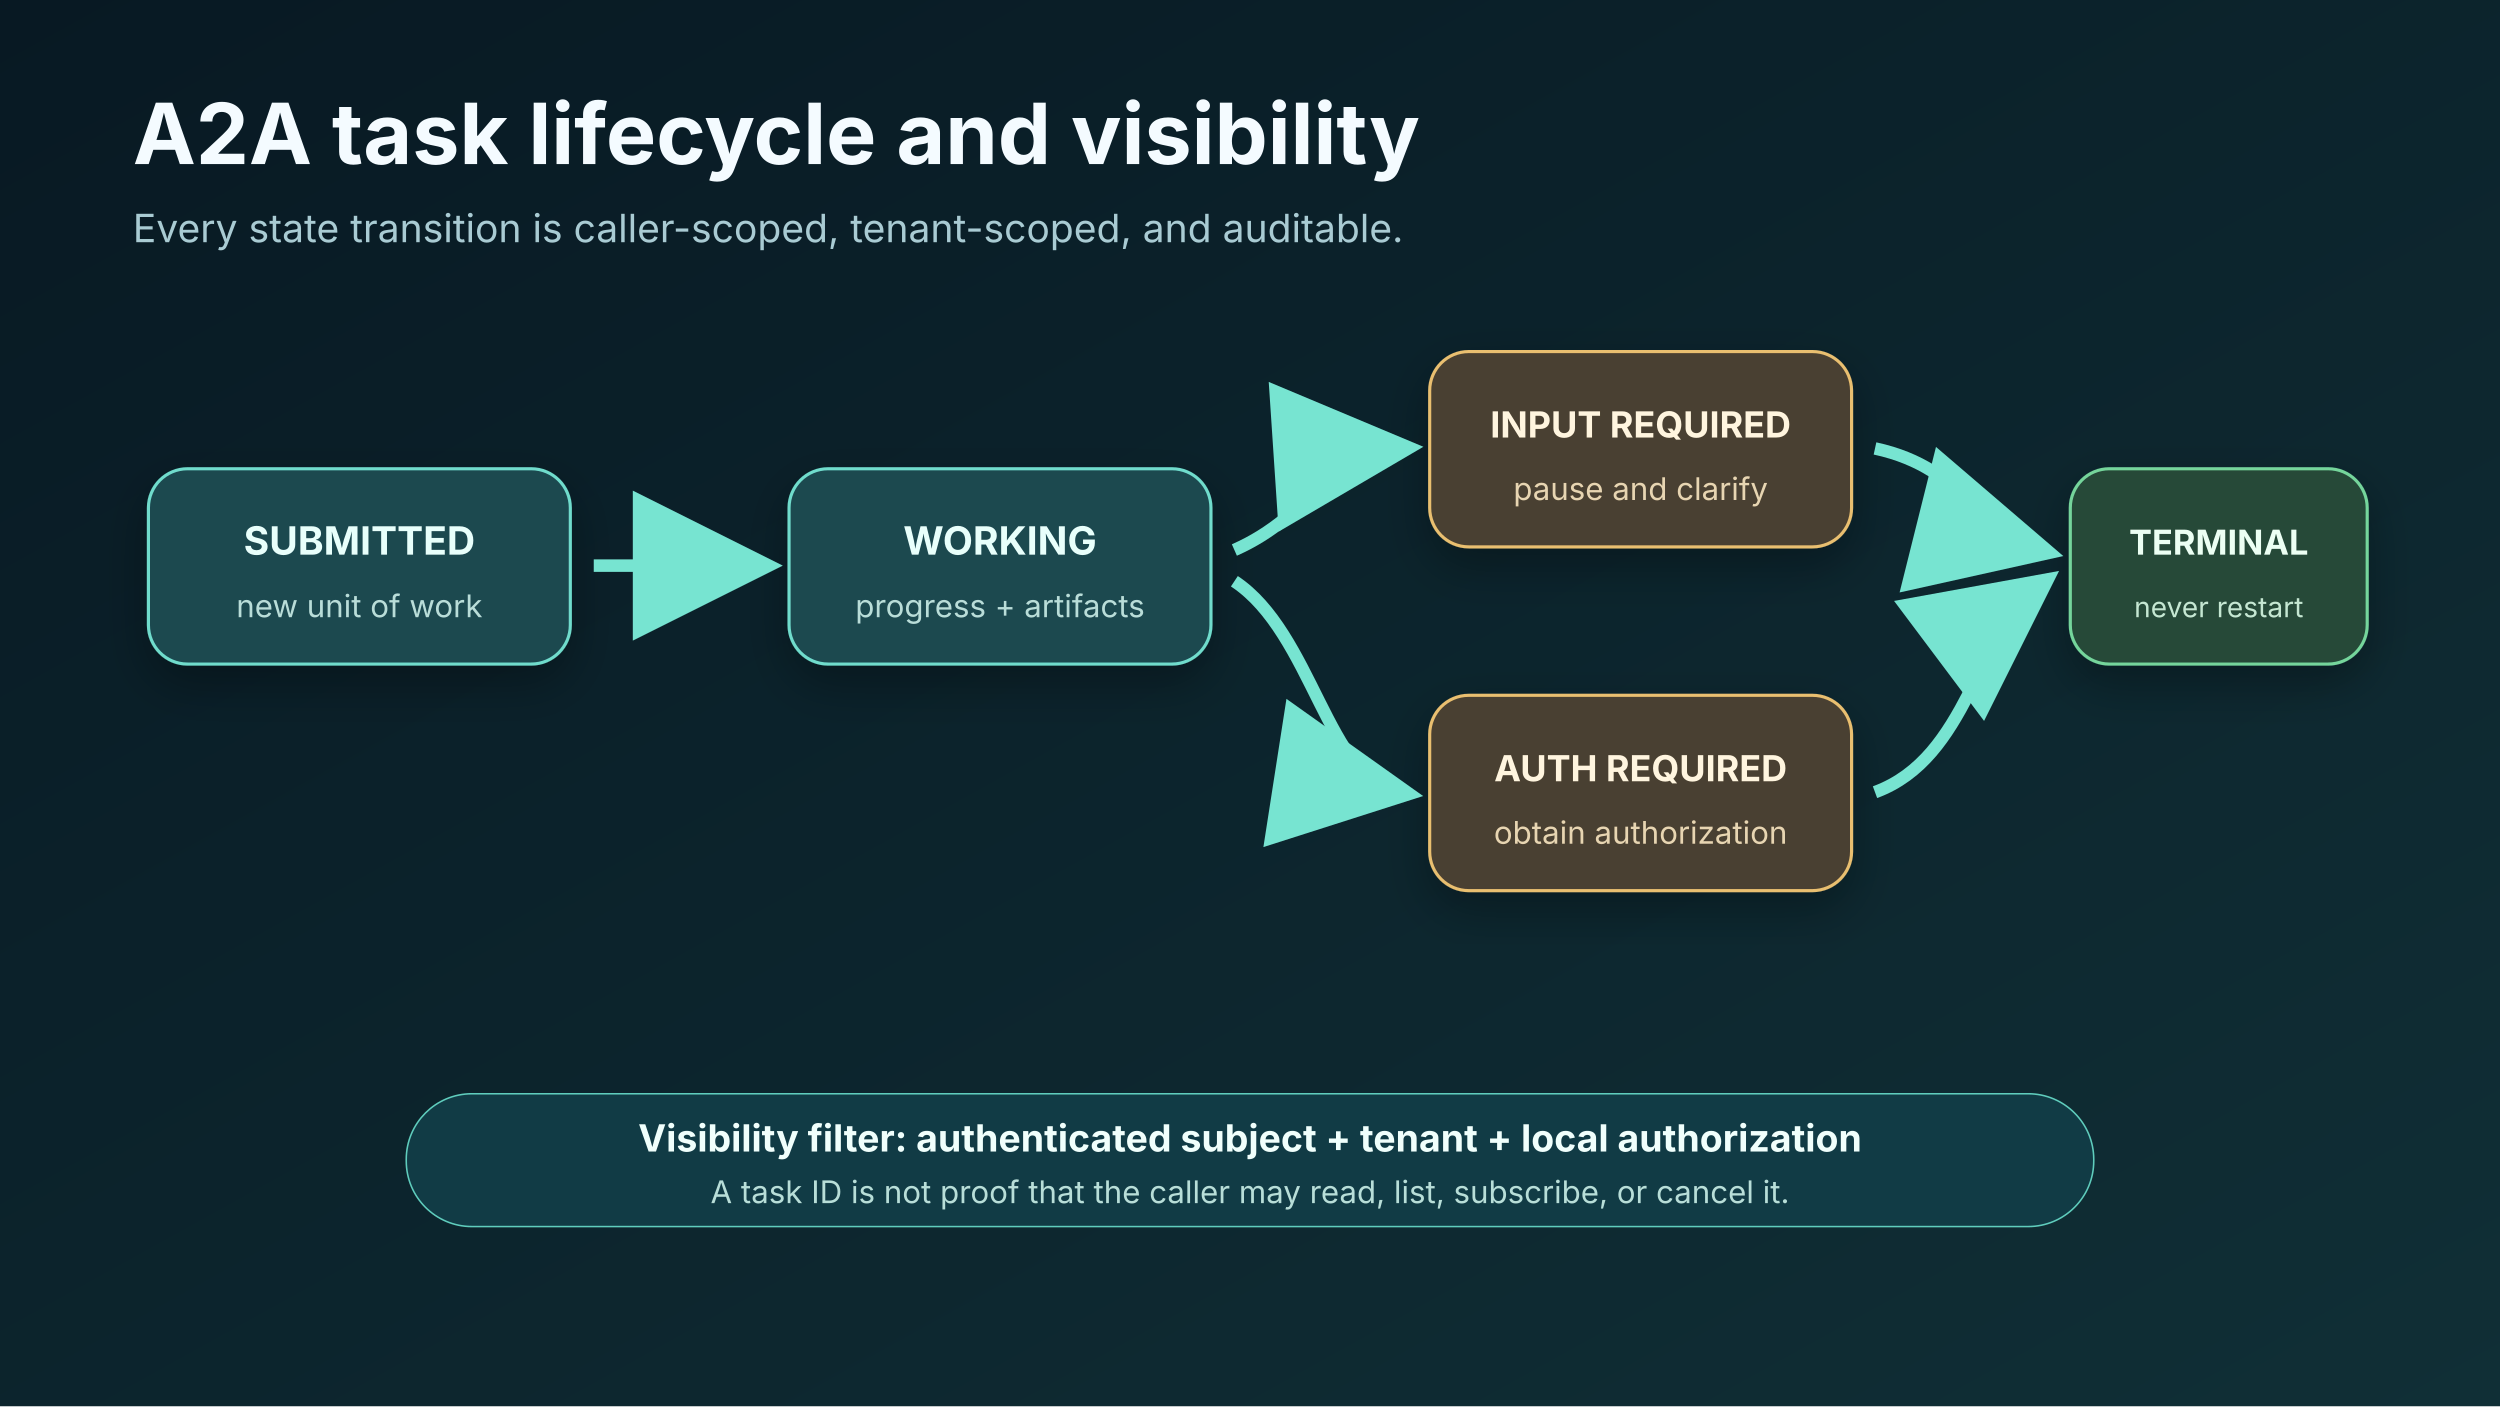
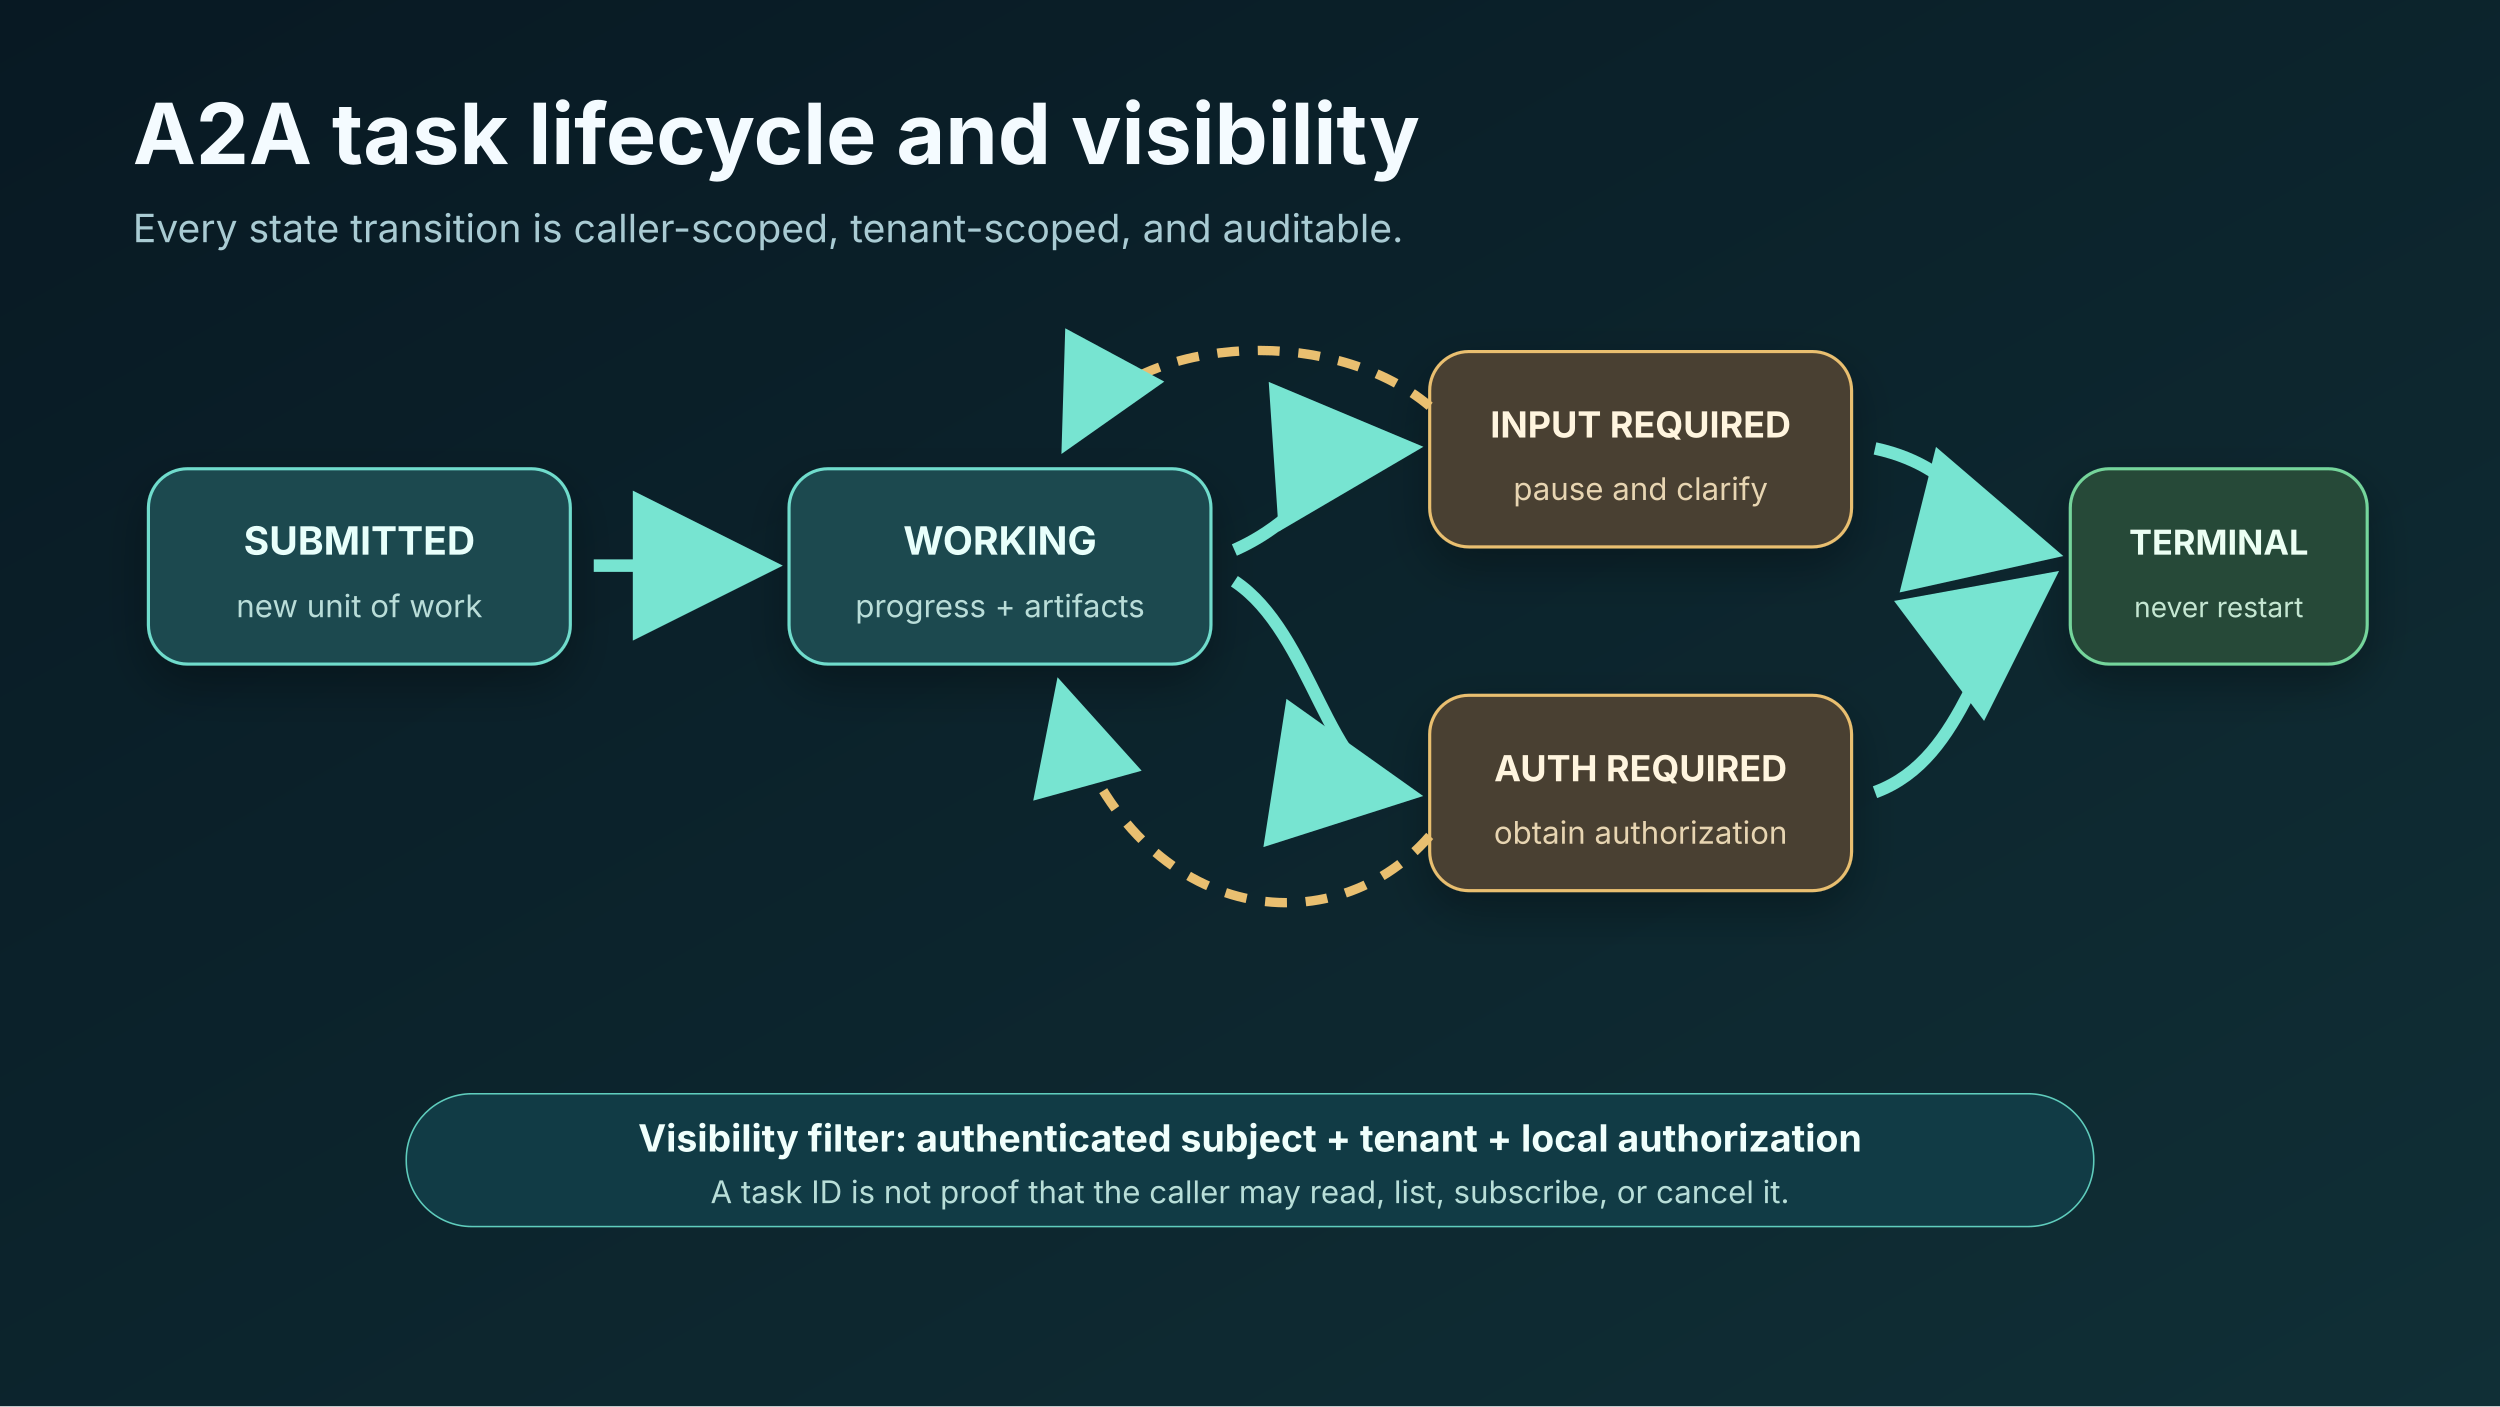
<svg xmlns="http://www.w3.org/2000/svg" width="1600" height="900" viewBox="0 0 1600 900">
  <defs>
    <linearGradient id="bg" x1="0" y1="0" x2="1" y2="1">
      <stop stop-color="#081923" />
      <stop offset="1" stop-color="#102f36" />
    </linearGradient>
    <marker id="arrow" markerWidth="12" markerHeight="12" refX="10" refY="6" orient="auto">
      <path d="M0 0L12 6L0 12Z" fill="#77e4d1" />
    </marker>
    <filter id="shadow">
      <feDropShadow dx="0" dy="12" stdDeviation="15" flood-color="#000" flood-opacity=".3" />
    </filter>
  </defs>
  <rect width="1600" height="900" fill="url(#bg)" />
  <text x="85" y="105" fill="#f4fbff" font-family="Inter,Arial,sans-serif" font-size="54" font-weight="700">A2A task lifecycle and visibility</text>
  <text x="85" y="155" fill="#a9cbd3" font-family="Inter,Arial,sans-serif" font-size="25">Every state transition is caller-scoped, tenant-scoped, and auditable.</text>
  <g filter="url(#shadow)" font-family="Inter,Arial,sans-serif">
    <rect x="95" y="300" width="270" height="125" rx="25" fill="#1c4850" stroke="#70dccc" stroke-width="2" />
    <text x="230" y="355" text-anchor="middle" fill="#e8fffb" font-size="25" font-weight="700">SUBMITTED</text>
    <text x="230" y="395" text-anchor="middle" fill="#b9ddd8" font-size="20">new unit of work</text>
    <rect x="505" y="300" width="270" height="125" rx="25" fill="#1c4850" stroke="#70dccc" stroke-width="2" />
    <text x="640" y="355" text-anchor="middle" fill="#e8fffb" font-size="25" font-weight="700">WORKING</text>
    <text x="640" y="395" text-anchor="middle" fill="#b9ddd8" font-size="20">progress + artifacts</text>
    <rect x="915" y="225" width="270" height="125" rx="25" fill="#4a4030" stroke="#e9bf70" stroke-width="2" />
    <text x="1050" y="280" text-anchor="middle" fill="#fff5df" font-size="23" font-weight="700">INPUT REQUIRED</text>
    <text x="1050" y="320" text-anchor="middle" fill="#e7d5b2" font-size="20">pause and clarify</text>
    <rect x="915" y="445" width="270" height="125" rx="25" fill="#4a4030" stroke="#e9bf70" stroke-width="2" />
    <text x="1050" y="500" text-anchor="middle" fill="#fff5df" font-size="23" font-weight="700">AUTH REQUIRED</text>
    <text x="1050" y="540" text-anchor="middle" fill="#e7d5b2" font-size="20">obtain authorization</text>
    <rect x="1325" y="300" width="190" height="125" rx="25" fill="#254838" stroke="#74d59b" stroke-width="2" />
    <text x="1420" y="355" text-anchor="middle" fill="#ecfff3" font-size="22" font-weight="700">TERMINAL</text>
    <text x="1420" y="395" text-anchor="middle" fill="#c5e7d2" font-size="18">never restart</text>
  </g>
  <path d="M380 362H485" stroke="#77e4d1" stroke-width="8" marker-end="url(#arrow)" />
  <path d="M790 352C840 330 850 290 895 287" fill="none" stroke="#77e4d1" stroke-width="8" marker-end="url(#arrow)" />
  <path d="M790 372C840 405 850 500 895 507" fill="none" stroke="#77e4d1" stroke-width="8" marker-end="url(#arrow)" />
+   <path d="M915 260C850 205 720 215 685 280" fill="none" stroke="#e9bf70" stroke-width="6" stroke-dasharray="14 12" marker-end="url(#arrow)" />
+   <path d="M915 535C850 610 720 590 680 445" fill="none" stroke="#e9bf70" stroke-width="6" stroke-dasharray="14 12" marker-end="url(#arrow)" />
  <path d="M1200 287C1260 300 1265 342 1305 352" fill="none" stroke="#77e4d1" stroke-width="8" marker-end="url(#arrow)" />
  <path d="M1200 507C1260 485 1265 405 1305 375" fill="none" stroke="#77e4d1" stroke-width="8" marker-end="url(#arrow)" />
  <rect x="260" y="700" width="1080" height="85" rx="42" fill="#113b45" stroke="#5fcdbd" />
  <text x="800" y="737" text-anchor="middle" fill="#f0fffc" font-family="Inter,Arial,sans-serif" font-size="24" font-weight="700">Visibility filter: authenticated subject + tenant + local authorization</text>
  <text x="800" y="770" text-anchor="middle" fill="#b8ded8" font-family="Inter,Arial,sans-serif" font-size="20">A task ID is not proof that the caller may read, list, subscribe, or cancel it.</text>
</svg>
